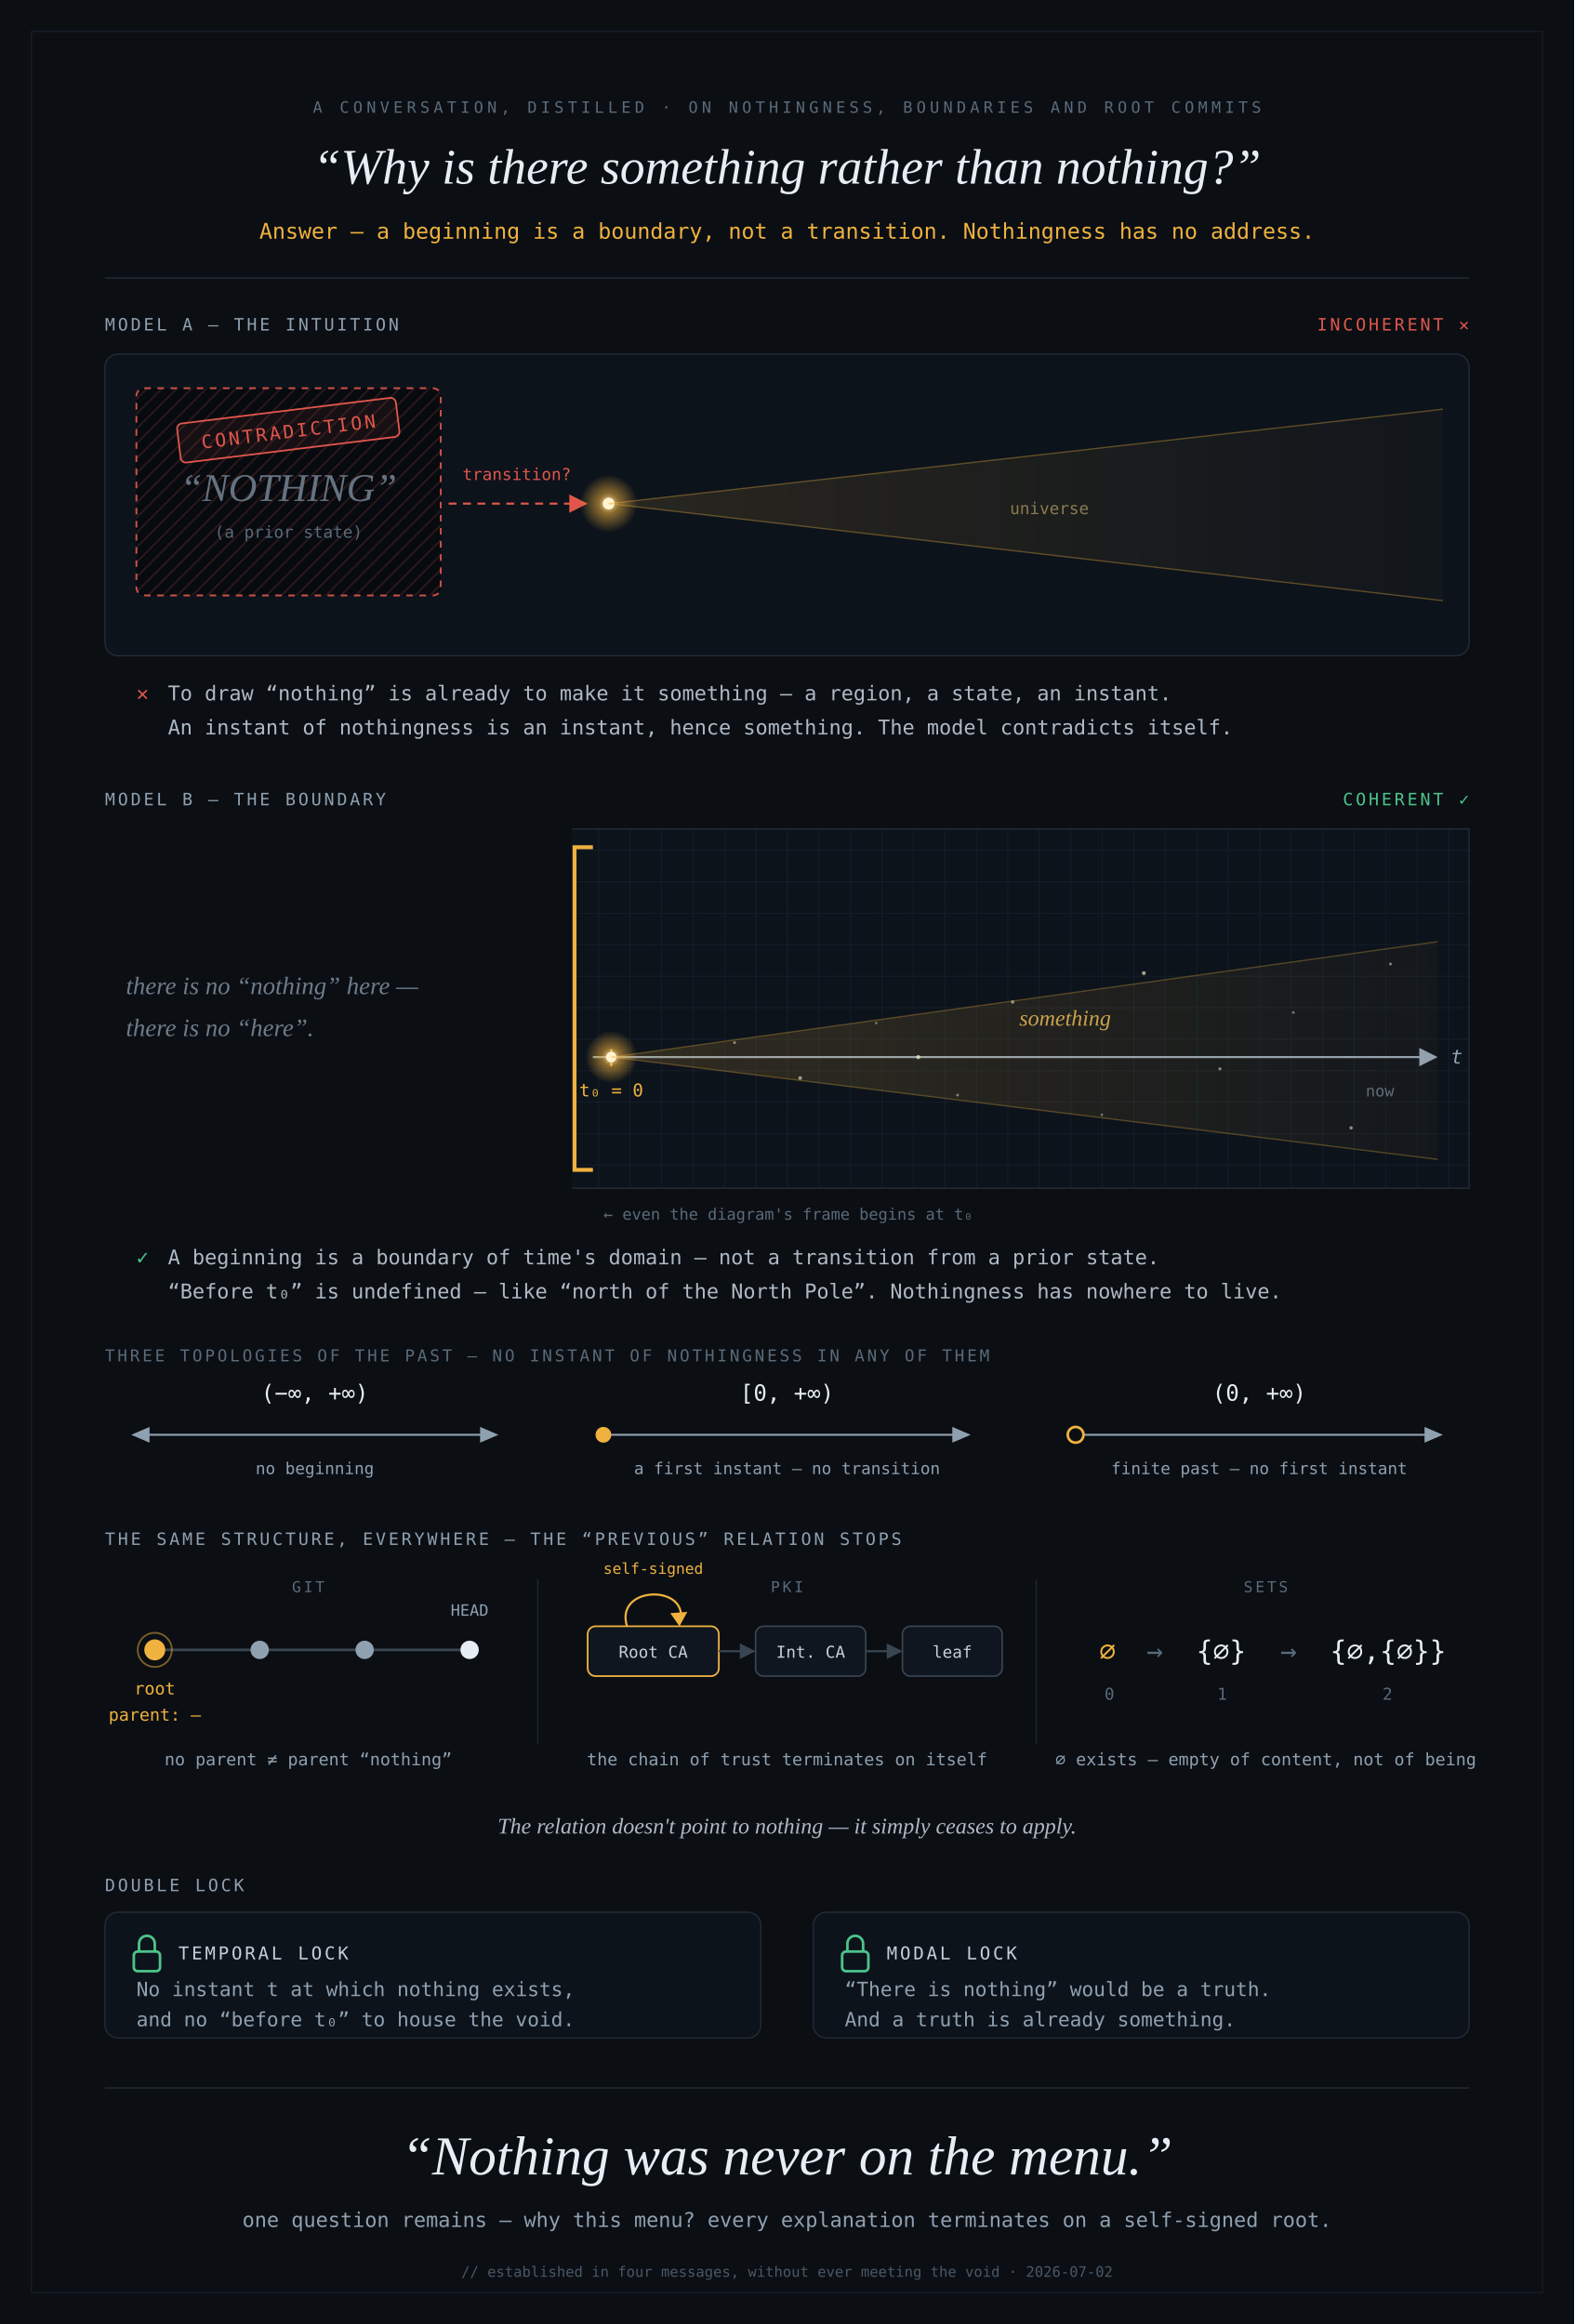
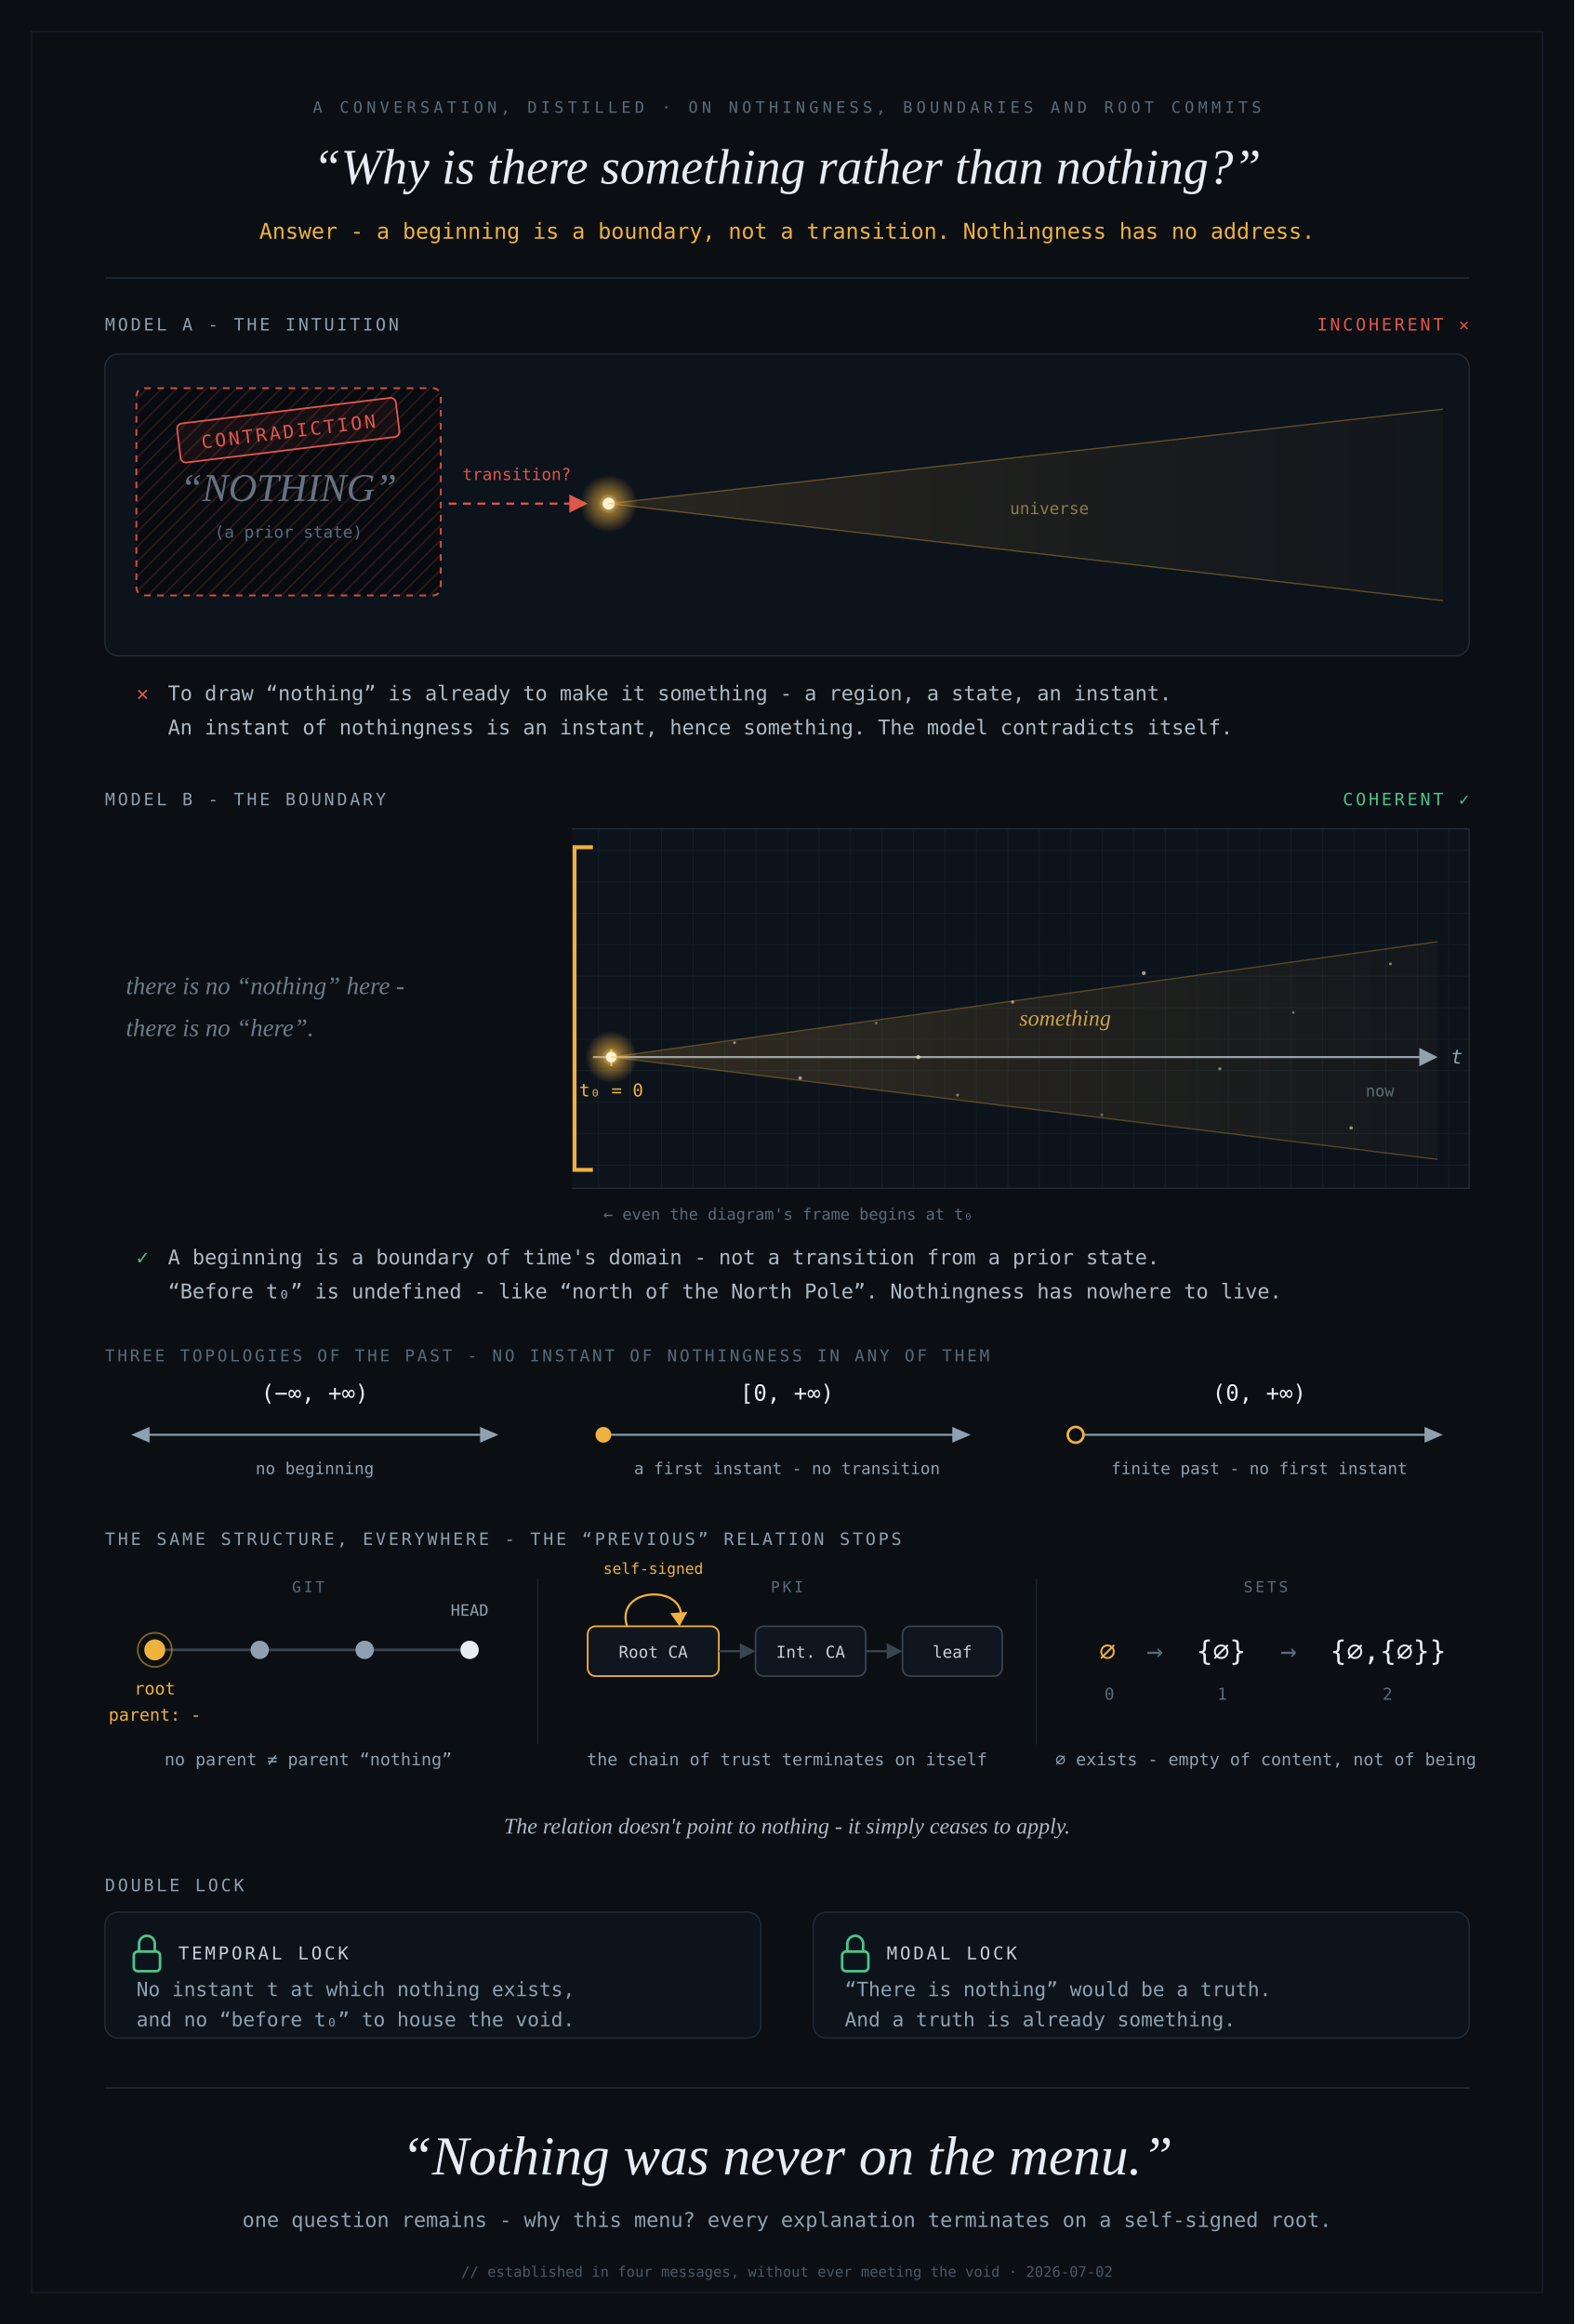
<svg xmlns="http://www.w3.org/2000/svg" viewBox="0 0 1200 1772" font-family="ui-monospace, 'SF Mono', 'Cascadia Code', Consolas, monospace">
  <defs>
    <pattern id="grid" width="24" height="24" patternUnits="userSpaceOnUse">
      <path d="M 24 0 L 0 0 0 24" fill="none" stroke="#16202C" stroke-width="1" />
    </pattern>
    <pattern id="hatch" width="8" height="8" patternUnits="userSpaceOnUse" patternTransform="rotate(45)">
      <rect width="8" height="8" fill="#07090D" />
      <line x1="0" y1="0" x2="0" y2="8" stroke="#2A181A" stroke-width="3" />
    </pattern>
    <radialGradient id="bang">
      <stop offset="0%" stop-color="#FFF6D9" stop-opacity="1" />
      <stop offset="35%" stop-color="#F0B23E" stop-opacity="0.55" />
      <stop offset="100%" stop-color="#F0B23E" stop-opacity="0" />
    </radialGradient>
    <linearGradient id="wedgeA" x1="0" y1="0" x2="1" y2="0">
      <stop offset="0%" stop-color="#F0B23E" stop-opacity="0.12" />
      <stop offset="100%" stop-color="#F0B23E" stop-opacity="0.02" />
    </linearGradient>
    <linearGradient id="wedgeB" x1="0" y1="0" x2="1" y2="0">
      <stop offset="0%" stop-color="#F0B23E" stop-opacity="0.16" />
      <stop offset="100%" stop-color="#F0B23E" stop-opacity="0.03" />
    </linearGradient>
  </defs>
  <rect width="1200" height="1772" fill="#0B0F14" />
  <rect x="24" y="24" width="1152" height="1724" fill="none" stroke="#161D27" stroke-width="1" />
  <text x="600" y="86" text-anchor="middle" font-size="12" letter-spacing="3" fill="#5A6A79">A CONVERSATION, DISTILLED · ON NOTHINGNESS, BOUNDARIES AND ROOT COMMITS</text>
  <text x="600" y="140" text-anchor="middle" font-family="Georgia, 'Times New Roman', serif" font-style="italic" font-size="38" fill="#E7EDF4">“Why is there something rather than nothing?”</text>
-   <text x="600" y="182" text-anchor="middle" font-size="16.5" fill="#F0B23E">Answer — a beginning is a boundary, not a transition. Nothingness has no address.</text>
+   <text x="600" y="182" text-anchor="middle" font-size="16.5" fill="#F0B23E">Answer - a beginning is a boundary, not a transition. Nothingness has no address.</text>
  <line x1="80" y1="212" x2="1120" y2="212" stroke="#232B36" stroke-width="1" />
-   <text x="80" y="252" font-size="13" letter-spacing="2" fill="#8FA0B0">MODEL A — THE INTUITION</text>
+   <text x="80" y="252" font-size="13" letter-spacing="2" fill="#8FA0B0">MODEL A - THE INTUITION</text>
  <text x="1120" y="252" text-anchor="end" font-size="13" letter-spacing="2" fill="#E0564B">INCOHERENT ✕</text>
  <rect x="80" y="270" width="1040" height="230" rx="10" fill="#0D131B" stroke="#232B36" stroke-width="1" />
  <rect x="104" y="296" width="232" height="158" rx="6" fill="url(#hatch)" stroke="#E0564B" stroke-width="1.4" stroke-dasharray="5,5" opacity="0.9" />
  <text x="220" y="382" text-anchor="middle" font-family="Georgia, 'Times New Roman', serif" font-style="italic" font-size="30" fill="#66727F">“NOTHING”</text>
  <text x="220" y="410" text-anchor="middle" font-size="12.5" fill="#5A6A79">(a prior state)</text>
  <g transform="translate(220,330) rotate(-7)">
    <rect x="-84" y="-17" width="168" height="30" rx="4" fill="#E0564B" fill-opacity="0.07" stroke="#E0564B" stroke-width="1.3" />
    <text x="0" y="4" text-anchor="middle" font-size="14" letter-spacing="2" fill="#E0564B">CONTRADICTION</text>
  </g>
  <line x1="342" y1="384" x2="436" y2="384" stroke="#E0564B" stroke-width="1.6" stroke-dasharray="6,5" />
  <polygon points="448,384 434,377 434,391" fill="#E0564B" />
  <text x="394" y="366" text-anchor="middle" font-size="12.5" fill="#E0564B">transition?</text>
  <circle cx="464" cy="384" r="22" fill="url(#bang)" />
  <circle cx="464" cy="384" r="4.5" fill="#FFF3D0" />
  <polygon points="464,384 1100,312 1100,458" fill="url(#wedgeA)" />
  <line x1="464" y1="384" x2="1100" y2="312" stroke="#F0B23E" stroke-width="1" opacity="0.35" />
  <line x1="464" y1="384" x2="1100" y2="458" stroke="#F0B23E" stroke-width="1" opacity="0.35" />
  <text x="800" y="392" text-anchor="middle" font-size="12.5" fill="#8B7A4F">universe</text>
  <text x="104" y="534" font-size="15.5" fill="#E0564B">✕</text>
-   <text x="128" y="534" font-size="15.5" fill="#AEB9C4">To draw “nothing” is already to make it something — a region, a state, an instant.</text>
+   <text x="128" y="534" font-size="15.5" fill="#AEB9C4">To draw “nothing” is already to make it something - a region, a state, an instant.</text>
  <text x="128" y="560" font-size="15.5" fill="#AEB9C4">An instant of nothingness is an instant, hence something. The model contradicts itself.</text>
-   <text x="80" y="614" font-size="13" letter-spacing="2" fill="#8FA0B0">MODEL B — THE BOUNDARY</text>
+   <text x="80" y="614" font-size="13" letter-spacing="2" fill="#8FA0B0">MODEL B - THE BOUNDARY</text>
  <text x="1120" y="614" text-anchor="end" font-size="13" letter-spacing="2" fill="#4CC38A">COHERENT ✓</text>
  <rect x="436" y="632" width="684" height="274" fill="#0D131B" />
  <rect x="436" y="632" width="684" height="274" fill="url(#grid)" />
  <path d="M 436 632 H 1120 V 906 H 436" fill="none" stroke="#232B36" stroke-width="1" />
  <path d="M 452 646 H 438 V 892 H 452" fill="none" stroke="#F0B23E" stroke-width="3" />
-   <text x="96" y="758" font-family="Georgia, 'Times New Roman', serif" font-style="italic" font-size="19" fill="#6E7B88">there is no “nothing” here —</text>
+   <text x="96" y="758" font-family="Georgia, 'Times New Roman', serif" font-style="italic" font-size="19" fill="#6E7B88">there is no “nothing” here -</text>
  <text x="96" y="790" font-family="Georgia, 'Times New Roman', serif" font-style="italic" font-size="19" fill="#6E7B88">there is no “here”.</text>
  <line x1="452" y1="806" x2="1084" y2="806" stroke="#8FA0B0" stroke-width="1.6" />
  <polygon points="1096,806 1082,799 1082,813" fill="#8FA0B0" />
  <text x="1106" y="811" font-size="15" font-style="italic" fill="#8FA0B0">t</text>
  <line x1="466" y1="800" x2="466" y2="813" stroke="#F0B23E" stroke-width="1.6" />
  <text x="466" y="836" text-anchor="middle" font-size="13.5" fill="#F0B23E">t₀ = 0</text>
  <text x="1052" y="836" text-anchor="middle" font-size="12" fill="#5A6A79">now</text>
  <circle cx="466" cy="806" r="20" fill="url(#bang)" />
  <circle cx="466" cy="806" r="4" fill="#FFF3D0" />
  <polygon points="466,806 1096,718 1096,884" fill="url(#wedgeB)" />
  <line x1="466" y1="806" x2="1096" y2="718" stroke="#F0B23E" stroke-width="1" opacity="0.3" />
  <line x1="466" y1="806" x2="1096" y2="884" stroke="#F0B23E" stroke-width="1" opacity="0.3" />
  <g fill="#F5E9C8">
    <circle cx="560" cy="795" r="1.1" opacity="0.5" />
    <circle cx="610" cy="822" r="1.4" opacity="0.6" />
    <circle cx="668" cy="780" r="1" opacity="0.4" />
    <circle cx="700" cy="806" r="1.6" opacity="0.7" />
    <circle cx="730" cy="835" r="1.1" opacity="0.45" />
    <circle cx="772" cy="764" r="1.3" opacity="0.55" />
    <circle cx="840" cy="850" r="1" opacity="0.4" />
    <circle cx="872" cy="742" r="1.5" opacity="0.65" />
    <circle cx="930" cy="815" r="1.2" opacity="0.5" />
    <circle cx="986" cy="772" r="1" opacity="0.45" />
    <circle cx="1030" cy="860" r="1.3" opacity="0.55" />
    <circle cx="1060" cy="735" r="1.1" opacity="0.5" />
  </g>
  <text x="812" y="782" text-anchor="middle" font-family="Georgia, 'Times New Roman', serif" font-style="italic" font-size="17" fill="#C9A24B">something</text>
  <text x="460" y="930" font-size="12" fill="#5A6A79">← even the diagram's frame begins at t₀</text>
  <text x="104" y="964" font-size="15.5" fill="#4CC38A">✓</text>
-   <text x="128" y="964" font-size="15.5" fill="#AEB9C4">A beginning is a boundary of time's domain — not a transition from a prior state.</text>
-   <text x="128" y="990" font-size="15.5" fill="#AEB9C4">“Before t₀” is undefined — like “north of the North Pole”. Nothingness has nowhere to live.</text>
-   <text x="80" y="1038" font-size="12.5" letter-spacing="2" fill="#5A6A79">THREE TOPOLOGIES OF THE PAST — NO INSTANT OF NOTHINGNESS IN ANY OF THEM</text>
+   <text x="128" y="964" font-size="15.5" fill="#AEB9C4">A beginning is a boundary of time's domain - not a transition from a prior state.</text>
+   <text x="128" y="990" font-size="15.5" fill="#AEB9C4">“Before t₀” is undefined - like “north of the North Pole”. Nothingness has nowhere to live.</text>
+   <text x="80" y="1038" font-size="12.5" letter-spacing="2" fill="#5A6A79">THREE TOPOLOGIES OF THE PAST - NO INSTANT OF NOTHINGNESS IN ANY OF THEM</text>
  <text x="240" y="1068" text-anchor="middle" font-size="17" fill="#E7EDF4">(−∞, +∞)</text>
  <line x1="112" y1="1094" x2="368" y2="1094" stroke="#8FA0B0" stroke-width="1.5" />
  <polygon points="100,1094 114,1088 114,1100" fill="#8FA0B0" />
  <polygon points="380,1094 366,1088 366,1100" fill="#8FA0B0" />
  <text x="240" y="1124" text-anchor="middle" font-size="12.5" fill="#8FA0B0">no beginning</text>
  <text x="600" y="1068" text-anchor="middle" font-size="17" fill="#E7EDF4">[0, +∞)</text>
  <line x1="460" y1="1094" x2="728" y2="1094" stroke="#8FA0B0" stroke-width="1.5" />
  <polygon points="740,1094 726,1088 726,1100" fill="#8FA0B0" />
  <circle cx="460" cy="1094" r="6" fill="#F0B23E" />
-   <text x="600" y="1124" text-anchor="middle" font-size="12.5" fill="#8FA0B0">a first instant — no transition</text>
+   <text x="600" y="1124" text-anchor="middle" font-size="12.5" fill="#8FA0B0">a first instant - no transition</text>
  <text x="960" y="1068" text-anchor="middle" font-size="17" fill="#E7EDF4">(0, +∞)</text>
  <line x1="820" y1="1094" x2="1088" y2="1094" stroke="#8FA0B0" stroke-width="1.5" />
  <polygon points="1100,1094 1086,1088 1086,1100" fill="#8FA0B0" />
  <circle cx="820" cy="1094" r="6" fill="#0B0F14" stroke="#F0B23E" stroke-width="2" />
-   <text x="960" y="1124" text-anchor="middle" font-size="12.5" fill="#8FA0B0">finite past — no first instant</text>
-   <text x="80" y="1178" font-size="13" letter-spacing="2" fill="#8FA0B0">THE SAME STRUCTURE, EVERYWHERE — THE “PREVIOUS” RELATION STOPS</text>
+   <text x="960" y="1124" text-anchor="middle" font-size="12.5" fill="#8FA0B0">finite past - no first instant</text>
+   <text x="80" y="1178" font-size="13" letter-spacing="2" fill="#8FA0B0">THE SAME STRUCTURE, EVERYWHERE - THE “PREVIOUS” RELATION STOPS</text>
  <line x1="410" y1="1204" x2="410" y2="1330" stroke="#1B2530" stroke-width="1" />
  <line x1="790" y1="1204" x2="790" y2="1330" stroke="#1B2530" stroke-width="1" />
  <text x="235" y="1214" text-anchor="middle" font-size="11.5" letter-spacing="2" fill="#5A6A79">GIT</text>
  <line x1="118" y1="1258" x2="358" y2="1258" stroke="#3A4552" stroke-width="2" />
  <circle cx="118" cy="1258" r="13" fill="none" stroke="#F0B23E" stroke-width="1.3" opacity="0.5" />
  <circle cx="118" cy="1258" r="8" fill="#F0B23E" />
  <circle cx="198" cy="1258" r="7" fill="#8FA0B0" />
  <circle cx="278" cy="1258" r="7" fill="#8FA0B0" />
  <circle cx="358" cy="1258" r="7" fill="#E7EDF4" />
  <text x="358" y="1232" text-anchor="middle" font-size="12" fill="#8FA0B0">HEAD</text>
  <text x="118" y="1292" text-anchor="middle" font-size="13" fill="#F0B23E">root</text>
-   <text x="118" y="1312" text-anchor="middle" font-size="13" fill="#F0B23E">parent: —</text>
+   <text x="118" y="1312" text-anchor="middle" font-size="13" fill="#F0B23E">parent: -</text>
  <text x="235" y="1346" text-anchor="middle" font-size="13" fill="#8FA0B0">no parent ≠ parent “nothing”</text>
  <text x="600" y="1214" text-anchor="middle" font-size="11.5" letter-spacing="2" fill="#5A6A79">PKI</text>
  <path d="M 478 1240 C 468 1208 528 1208 518 1238" fill="none" stroke="#F0B23E" stroke-width="1.6" />
  <polygon points="518,1240 511,1230 524,1229" fill="#F0B23E" />
  <text x="498" y="1200" text-anchor="middle" font-size="11.5" fill="#F0B23E">self-signed</text>
  <rect x="448" y="1240" width="100" height="38" rx="6" fill="#10161F" stroke="#F0B23E" stroke-width="1.3" />
  <text x="498" y="1264" text-anchor="middle" font-size="12.5" fill="#C6D0DA">Root CA</text>
  <line x1="548" y1="1259" x2="568" y2="1259" stroke="#3A4552" stroke-width="1.6" />
  <polygon points="576,1259 564,1253 564,1265" fill="#3A4552" />
  <rect x="576" y="1240" width="84" height="38" rx="6" fill="#10161F" stroke="#3A4552" stroke-width="1.2" />
  <text x="618" y="1264" text-anchor="middle" font-size="12.5" fill="#C6D0DA">Int. CA</text>
  <line x1="660" y1="1259" x2="680" y2="1259" stroke="#3A4552" stroke-width="1.6" />
  <polygon points="688,1259 676,1253 676,1265" fill="#3A4552" />
  <rect x="688" y="1240" width="76" height="38" rx="6" fill="#10161F" stroke="#3A4552" stroke-width="1.2" />
  <text x="726" y="1264" text-anchor="middle" font-size="12.5" fill="#C6D0DA">leaf</text>
  <text x="600" y="1346" text-anchor="middle" font-size="13" fill="#8FA0B0">the chain of trust terminates on itself</text>
  <text x="965" y="1214" text-anchor="middle" font-size="11.5" letter-spacing="2" fill="#5A6A79">SETS</text>
  <text y="1266" font-size="21" fill="#E7EDF4">
    <tspan x="838" fill="#F0B23E">∅</tspan>
    <tspan x="874" fill="#5A6A79">→</tspan>
    <tspan x="912">{∅}</tspan>
    <tspan x="976" fill="#5A6A79">→</tspan>
    <tspan x="1014">{∅,{∅}}</tspan>
  </text>
  <text y="1296" font-size="12.5" fill="#5A6A79">
    <tspan x="842">0</tspan>
    <tspan x="928">1</tspan>
    <tspan x="1054">2</tspan>
  </text>
-   <text x="965" y="1346" text-anchor="middle" font-size="13" fill="#8FA0B0">∅ exists — empty of content, not of being</text>
-   <text x="600" y="1398" text-anchor="middle" font-family="Georgia, 'Times New Roman', serif" font-style="italic" font-size="17" fill="#AEB9C4">The relation doesn't point to nothing — it simply ceases to apply.</text>
+   <text x="965" y="1346" text-anchor="middle" font-size="13" fill="#8FA0B0">∅ exists - empty of content, not of being</text>
+   <text x="600" y="1398" text-anchor="middle" font-family="Georgia, 'Times New Roman', serif" font-style="italic" font-size="17" fill="#AEB9C4">The relation doesn't point to nothing - it simply ceases to apply.</text>
  <text x="80" y="1442" font-size="13" letter-spacing="2" fill="#8FA0B0">DOUBLE LOCK</text>
  <rect x="80" y="1458" width="500" height="96" rx="10" fill="#0D131B" stroke="#232B36" stroke-width="1" />
  <g transform="translate(112,1488)">
    <path d="M -6 0 v -6 a 6 6 0 0 1 12 0 v 6" stroke="#4CC38A" stroke-width="2" fill="none" />
    <rect x="-10" y="0" width="20" height="15" rx="3" stroke="#4CC38A" stroke-width="2" fill="none" />
  </g>
  <text x="136" y="1494" font-size="13.5" letter-spacing="2" fill="#C6D0DA">TEMPORAL LOCK</text>
  <text x="104" y="1522" font-size="15" fill="#8FA0B0">No instant t at which nothing exists,</text>
  <text x="104" y="1545" font-size="15" fill="#8FA0B0">and no “before t₀” to house the void.</text>
  <rect x="620" y="1458" width="500" height="96" rx="10" fill="#0D131B" stroke="#232B36" stroke-width="1" />
  <g transform="translate(652,1488)">
    <path d="M -6 0 v -6 a 6 6 0 0 1 12 0 v 6" stroke="#4CC38A" stroke-width="2" fill="none" />
    <rect x="-10" y="0" width="20" height="15" rx="3" stroke="#4CC38A" stroke-width="2" fill="none" />
  </g>
  <text x="676" y="1494" font-size="13.5" letter-spacing="2" fill="#C6D0DA">MODAL LOCK</text>
  <text x="644" y="1522" font-size="15" fill="#8FA0B0">“There is nothing” would be a truth.</text>
  <text x="644" y="1545" font-size="15" fill="#8FA0B0">And a truth is already something.</text>
  <line x1="80" y1="1592" x2="1120" y2="1592" stroke="#232B36" stroke-width="1" />
  <text x="600" y="1658" text-anchor="middle" font-family="Georgia, 'Times New Roman', serif" font-style="italic" font-size="42" fill="#E7EDF4">“Nothing was never on the menu.”</text>
-   <text x="600" y="1698" text-anchor="middle" font-size="15.5" fill="#8FA0B0">one question remains — why this menu? every explanation terminates on a self-signed root.</text>
+   <text x="600" y="1698" text-anchor="middle" font-size="15.5" fill="#8FA0B0">one question remains - why this menu? every explanation terminates on a self-signed root.</text>
  <text x="600" y="1736" text-anchor="middle" font-size="11" fill="#4A5866">// established in four messages, without ever meeting the void · 2026-07-02</text>
</svg>
